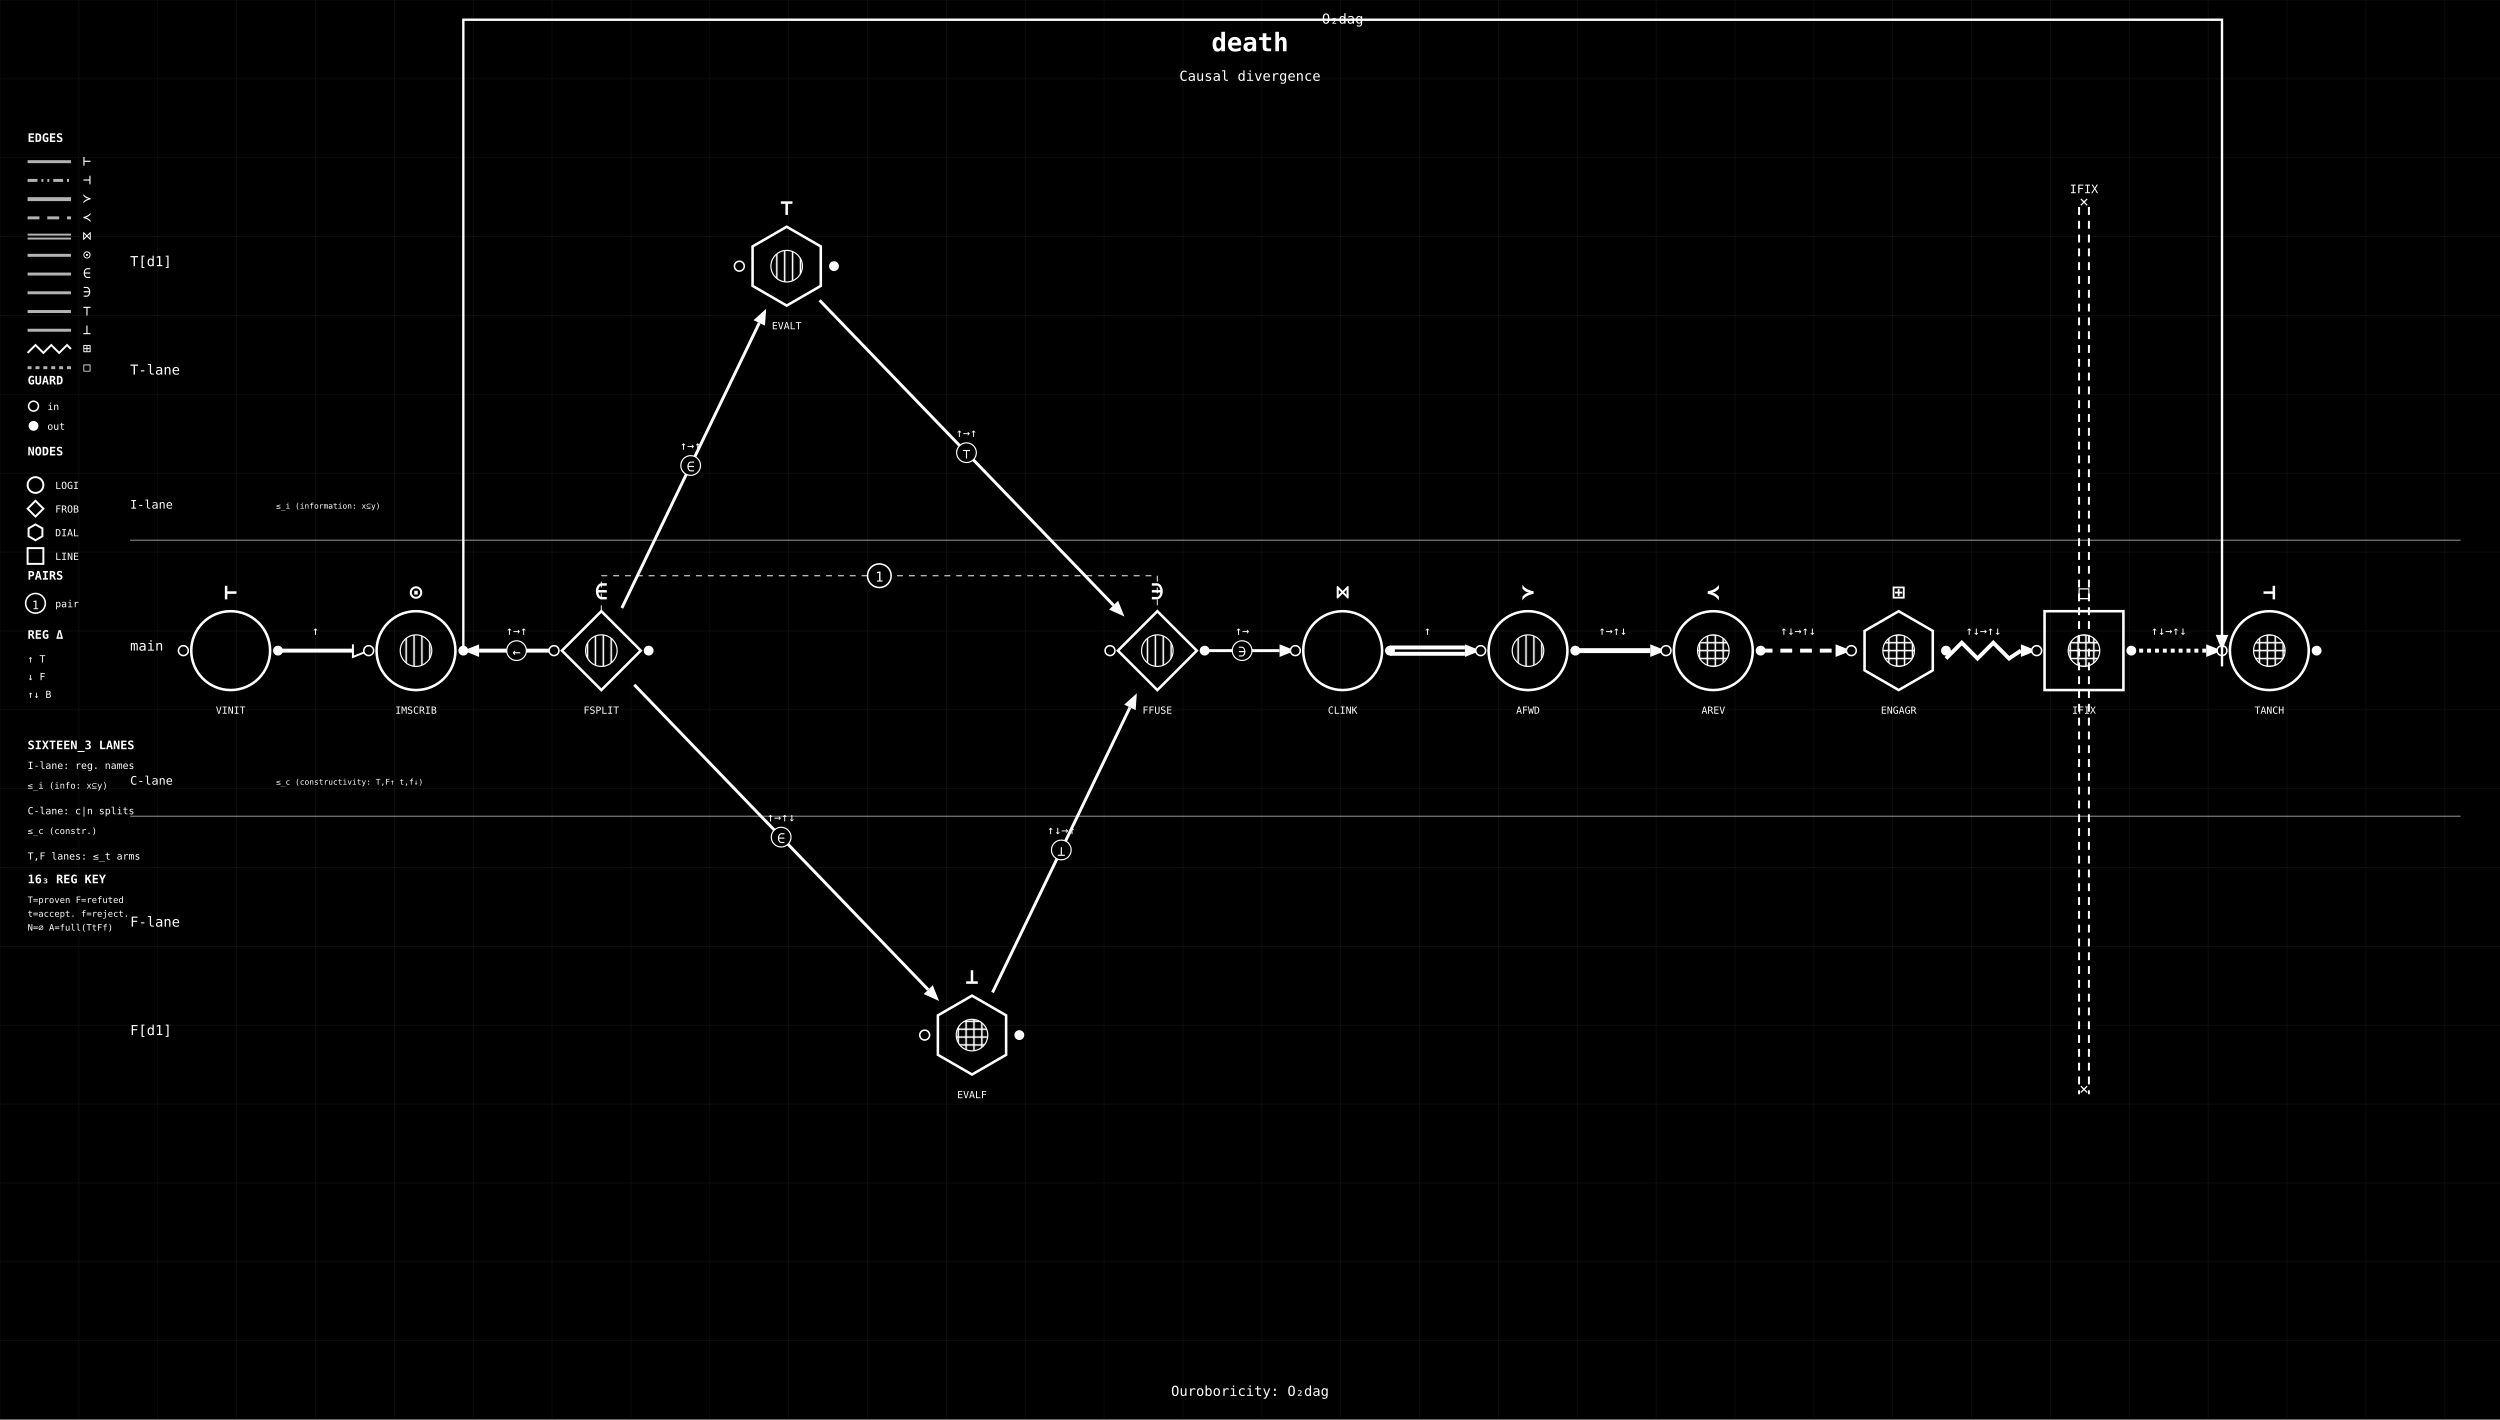
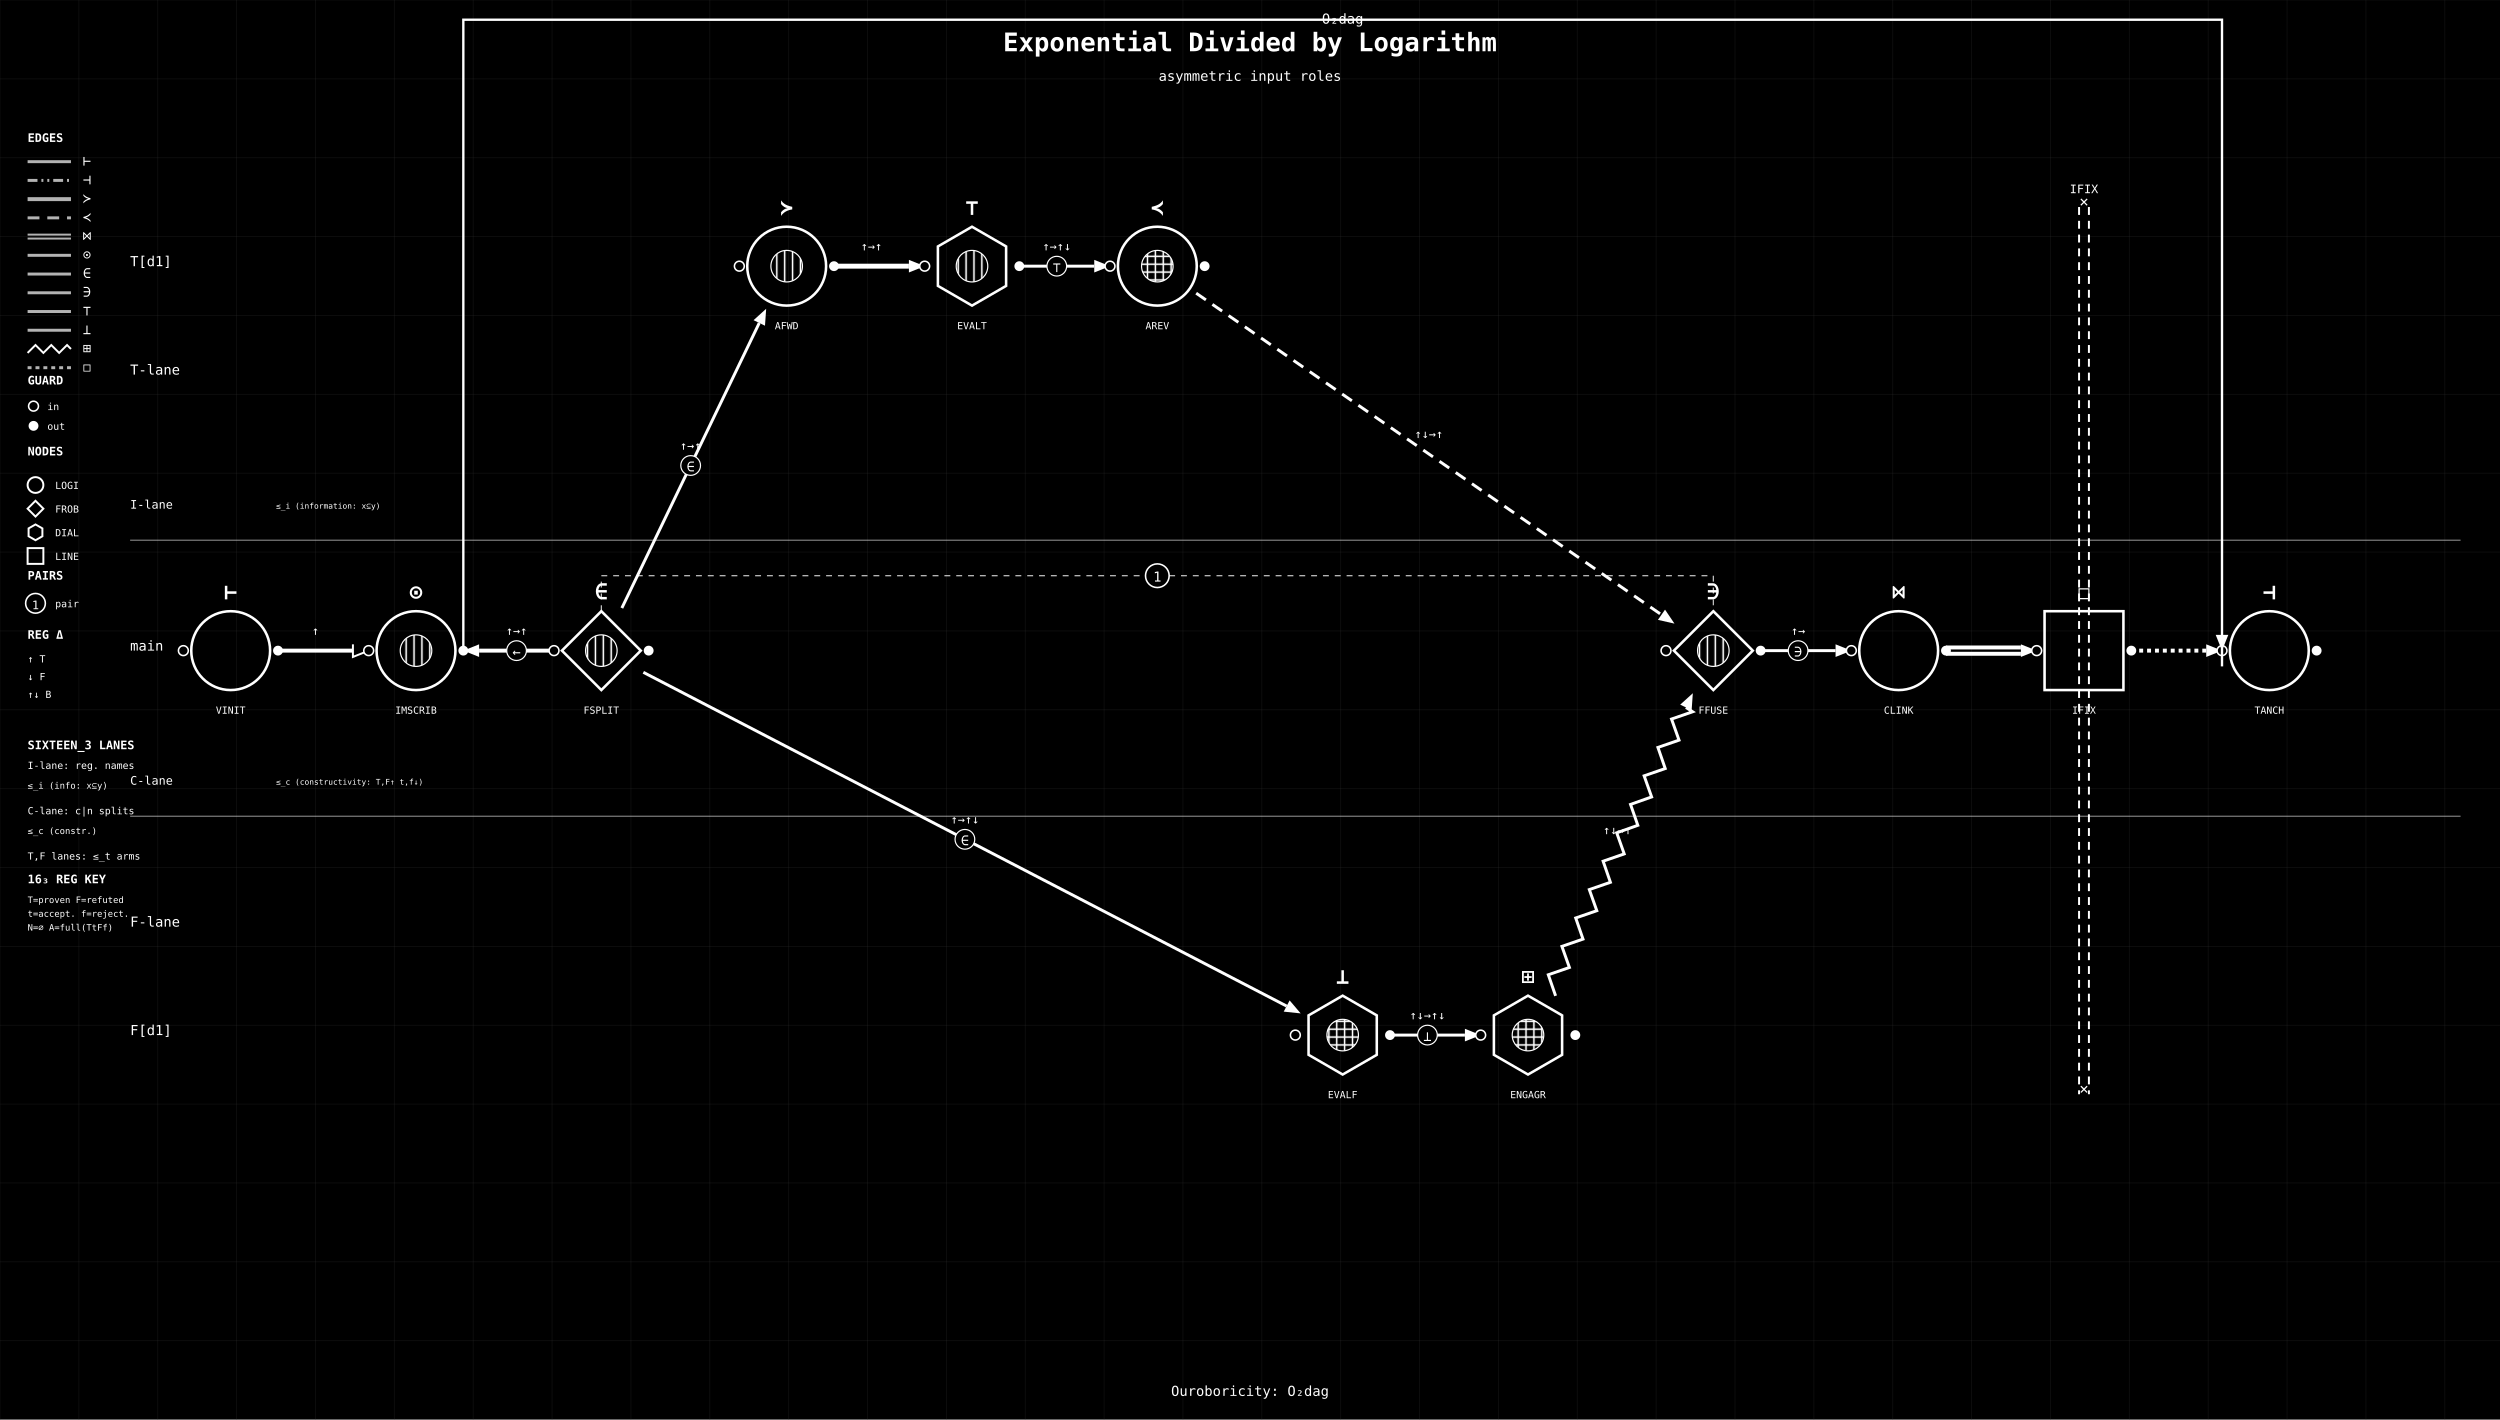
<svg xmlns="http://www.w3.org/2000/svg" viewBox="0 0 1268 720">
  <rect width="1268" height="720" fill="#000000" />
  <defs>
    <pattern id="hatch-T" width="4" height="4" patternUnits="userSpaceOnUse">
      <path d="M2,0 L2,4" stroke="#ffffff" stroke-width="0.8" />
    </pattern>
    <pattern id="hatch-F" width="4" height="4" patternUnits="userSpaceOnUse">
      <path d="M0,2 L4,2" stroke="#ffffff" stroke-width="0.8" />
    </pattern>
    <pattern id="hatch-B" width="4" height="4" patternUnits="userSpaceOnUse">
      <path d="M2,0 L2,4 M0,2 L4,2" stroke="#ffffff" stroke-width="0.8" />
    </pattern>
  </defs>
  <line x1="0.0" y1="0.0" x2="0.0" y2="720.0" stroke="#333333" stroke-width="0.4" opacity="0.3" />
  <line x1="40.0" y1="0.0" x2="40.0" y2="720.0" stroke="#333333" stroke-width="0.4" opacity="0.3" />
  <line x1="80.0" y1="0.0" x2="80.0" y2="720.0" stroke="#333333" stroke-width="0.4" opacity="0.3" />
  <line x1="120.0" y1="0.0" x2="120.0" y2="720.0" stroke="#333333" stroke-width="0.4" opacity="0.3" />
  <line x1="160.0" y1="0.0" x2="160.0" y2="720.0" stroke="#333333" stroke-width="0.4" opacity="0.3" />
  <line x1="200.0" y1="0.0" x2="200.0" y2="720.0" stroke="#333333" stroke-width="0.4" opacity="0.3" />
  <line x1="240.0" y1="0.0" x2="240.0" y2="720.0" stroke="#333333" stroke-width="0.4" opacity="0.3" />
  <line x1="280.0" y1="0.0" x2="280.0" y2="720.0" stroke="#333333" stroke-width="0.4" opacity="0.3" />
  <line x1="320.0" y1="0.0" x2="320.0" y2="720.0" stroke="#333333" stroke-width="0.4" opacity="0.3" />
  <line x1="360.0" y1="0.0" x2="360.0" y2="720.0" stroke="#333333" stroke-width="0.4" opacity="0.3" />
  <line x1="400.0" y1="0.0" x2="400.0" y2="720.0" stroke="#333333" stroke-width="0.4" opacity="0.3" />
  <line x1="440.0" y1="0.0" x2="440.0" y2="720.0" stroke="#333333" stroke-width="0.4" opacity="0.3" />
  <line x1="480.0" y1="0.0" x2="480.0" y2="720.0" stroke="#333333" stroke-width="0.4" opacity="0.3" />
  <line x1="520.0" y1="0.0" x2="520.0" y2="720.0" stroke="#333333" stroke-width="0.4" opacity="0.3" />
  <line x1="560.0" y1="0.0" x2="560.0" y2="720.0" stroke="#333333" stroke-width="0.4" opacity="0.3" />
  <line x1="600.0" y1="0.0" x2="600.0" y2="720.0" stroke="#333333" stroke-width="0.4" opacity="0.3" />
  <line x1="640.0" y1="0.0" x2="640.0" y2="720.0" stroke="#333333" stroke-width="0.4" opacity="0.3" />
  <line x1="680.0" y1="0.0" x2="680.0" y2="720.0" stroke="#333333" stroke-width="0.4" opacity="0.3" />
  <line x1="720.0" y1="0.0" x2="720.0" y2="720.0" stroke="#333333" stroke-width="0.4" opacity="0.3" />
  <line x1="760.0" y1="0.0" x2="760.0" y2="720.0" stroke="#333333" stroke-width="0.4" opacity="0.3" />
  <line x1="800.0" y1="0.0" x2="800.0" y2="720.0" stroke="#333333" stroke-width="0.4" opacity="0.3" />
  <line x1="840.0" y1="0.0" x2="840.0" y2="720.0" stroke="#333333" stroke-width="0.4" opacity="0.3" />
  <line x1="880.0" y1="0.0" x2="880.0" y2="720.0" stroke="#333333" stroke-width="0.4" opacity="0.3" />
  <line x1="920.0" y1="0.0" x2="920.0" y2="720.0" stroke="#333333" stroke-width="0.4" opacity="0.3" />
  <line x1="960.0" y1="0.0" x2="960.0" y2="720.0" stroke="#333333" stroke-width="0.4" opacity="0.3" />
  <line x1="1000.0" y1="0.0" x2="1000.0" y2="720.0" stroke="#333333" stroke-width="0.4" opacity="0.3" />
  <line x1="1040.0" y1="0.0" x2="1040.0" y2="720.0" stroke="#333333" stroke-width="0.4" opacity="0.3" />
  <line x1="1080.0" y1="0.0" x2="1080.0" y2="720.0" stroke="#333333" stroke-width="0.4" opacity="0.3" />
  <line x1="1120.0" y1="0.0" x2="1120.0" y2="720.0" stroke="#333333" stroke-width="0.4" opacity="0.3" />
  <line x1="1160.0" y1="0.0" x2="1160.0" y2="720.0" stroke="#333333" stroke-width="0.4" opacity="0.3" />
  <line x1="1200.0" y1="0.0" x2="1200.0" y2="720.0" stroke="#333333" stroke-width="0.4" opacity="0.3" />
  <line x1="1240.0" y1="0.0" x2="1240.0" y2="720.0" stroke="#333333" stroke-width="0.4" opacity="0.3" />
  <line x1="0.0" y1="0.0" x2="1268.0" y2="0.0" stroke="#333333" stroke-width="0.4" opacity="0.3" />
  <line x1="0.0" y1="40.0" x2="1268.0" y2="40.0" stroke="#333333" stroke-width="0.4" opacity="0.3" />
  <line x1="0.0" y1="80.0" x2="1268.0" y2="80.0" stroke="#333333" stroke-width="0.4" opacity="0.3" />
  <line x1="0.0" y1="120.0" x2="1268.0" y2="120.0" stroke="#333333" stroke-width="0.4" opacity="0.3" />
  <line x1="0.0" y1="160.0" x2="1268.0" y2="160.0" stroke="#333333" stroke-width="0.4" opacity="0.3" />
  <line x1="0.0" y1="200.0" x2="1268.0" y2="200.0" stroke="#333333" stroke-width="0.4" opacity="0.3" />
  <line x1="0.0" y1="240.0" x2="1268.0" y2="240.0" stroke="#333333" stroke-width="0.4" opacity="0.3" />
  <line x1="0.0" y1="280.0" x2="1268.0" y2="280.0" stroke="#333333" stroke-width="0.4" opacity="0.3" />
  <line x1="0.0" y1="320.0" x2="1268.0" y2="320.0" stroke="#333333" stroke-width="0.4" opacity="0.3" />
  <line x1="0.0" y1="360.0" x2="1268.0" y2="360.0" stroke="#333333" stroke-width="0.4" opacity="0.3" />
  <line x1="0.0" y1="400.0" x2="1268.0" y2="400.0" stroke="#333333" stroke-width="0.4" opacity="0.3" />
  <line x1="0.0" y1="440.0" x2="1268.0" y2="440.0" stroke="#333333" stroke-width="0.4" opacity="0.3" />
  <line x1="0.0" y1="480.0" x2="1268.0" y2="480.0" stroke="#333333" stroke-width="0.4" opacity="0.3" />
  <line x1="0.0" y1="520.0" x2="1268.0" y2="520.0" stroke="#333333" stroke-width="0.4" opacity="0.3" />
  <line x1="0.0" y1="560.0" x2="1268.0" y2="560.0" stroke="#333333" stroke-width="0.4" opacity="0.3" />
  <line x1="0.0" y1="600.0" x2="1268.0" y2="600.0" stroke="#333333" stroke-width="0.4" opacity="0.3" />
  <line x1="0.0" y1="640.0" x2="1268.0" y2="640.0" stroke="#333333" stroke-width="0.4" opacity="0.3" />
  <line x1="0.0" y1="680.0" x2="1268.0" y2="680.0" stroke="#333333" stroke-width="0.4" opacity="0.3" />
-   <text x="634.0" y="26.0" fill="#ffffff" font-size="13" text-anchor="middle" font-family="monospace" font-weight="bold">death</text>
-   <text x="634.0" y="41.0" fill="#ffffff" font-size="7" text-anchor="middle" font-family="monospace">Causal divergence</text>
+   <text x="634.0" y="26.0" fill="#ffffff" font-size="13" text-anchor="middle" font-family="monospace" font-weight="bold">Exponential Divided by Logarithm</text>
+   <text x="634.0" y="41.0" fill="#ffffff" font-size="7" text-anchor="middle" font-family="monospace">asymmetric input roles</text>
  <text x="66.0" y="190.0" fill="#ffffff" font-size="7" text-anchor="start" font-family="monospace">T-lane</text>
  <text x="66.0" y="135.0" fill="#ffffff" font-size="7" text-anchor="start" font-family="monospace">T[d1]</text>
  <text x="66.0" y="470.0" fill="#ffffff" font-size="7" text-anchor="start" font-family="monospace">F-lane</text>
  <text x="66.0" y="525.0" fill="#ffffff" font-size="7" text-anchor="start" font-family="monospace">F[d1]</text>
  <text x="66.0" y="330.0" fill="#ffffff" font-size="7" text-anchor="start" font-family="monospace">main</text>
  <text x="66.0" y="258.0" fill="#ffffff" font-size="6" text-anchor="start" font-family="monospace">I-lane</text>
  <text x="140.0" y="258.0" fill="#ffffff" font-size="4" text-anchor="start" font-family="monospace">≤_i (information: x⊆y)</text>
  <line x1="66.0" y1="274.0" x2="1248.0" y2="274.0" stroke="#ffffff" stroke-width="0.6" opacity="0.5" />
  <text x="66.0" y="398.0" fill="#ffffff" font-size="6" text-anchor="start" font-family="monospace">C-lane</text>
  <text x="140.0" y="398.0" fill="#ffffff" font-size="4" text-anchor="start" font-family="monospace">≤_c (constructivity: T,F↑ t,f↓)</text>
  <line x1="66.0" y1="414.0" x2="1248.0" y2="414.0" stroke="#ffffff" stroke-width="0.6" opacity="0.5" />
  <line x1="1054.5" y1="105.0" x2="1054.5" y2="555.0" stroke="#ffffff" stroke-width="1.0" opacity="1.0" stroke-dasharray="4,3" />
  <line x1="1059.5" y1="105.0" x2="1059.5" y2="555.0" stroke="#ffffff" stroke-width="1.0" opacity="1.0" stroke-dasharray="4,3" />
  <text x="1057.0" y="105.0" fill="#ffffff" font-size="8" text-anchor="middle" font-family="monospace">×</text>
  <text x="1057.0" y="555.0" fill="#ffffff" font-size="8" text-anchor="middle" font-family="monospace">×</text>
  <text x="1057.0" y="98.0" fill="#ffffff" font-size="6" text-anchor="middle" font-family="monospace">IFIX</text>
  <line x1="305.0" y1="310.0" x2="305.0" y2="292.0" stroke="#ffffff" stroke-width="0.6" opacity="0.8" stroke-dasharray="3,3" />
-   <line x1="305.0" y1="292.0" x2="587.0" y2="292.0" stroke="#ffffff" stroke-width="0.6" opacity="0.8" stroke-dasharray="3,3" />
-   <line x1="587.0" y1="292.0" x2="587.0" y2="310.0" stroke="#ffffff" stroke-width="0.6" opacity="0.8" stroke-dasharray="3,3" />
-   <circle cx="446.0" cy="292.0" r="6" fill="#000000" stroke="#ffffff" stroke-width="0.8" />
-   <text x="446.0" y="295.0" fill="#ffffff" font-size="7" text-anchor="middle" font-family="monospace">1</text>
+   <line x1="305.0" y1="292.0" x2="869.0" y2="292.0" stroke="#ffffff" stroke-width="0.6" opacity="0.8" stroke-dasharray="3,3" />
+   <line x1="869.0" y1="292.0" x2="869.0" y2="310.0" stroke="#ffffff" stroke-width="0.6" opacity="0.8" stroke-dasharray="3,3" />
+   <circle cx="587.0" cy="292.0" r="6" fill="#000000" stroke="#ffffff" stroke-width="0.8" />
+   <text x="587.0" y="295.0" fill="#ffffff" font-size="7" text-anchor="middle" font-family="monospace">1</text>
  <line x1="315.4" y1="308.4" x2="385.1" y2="163.8" stroke="#ffffff" stroke-width="1.5" opacity="1.0" />
  <polygon points="388.6,156.6 388.0,165.2 382.2,162.4" fill="#ffffff" />
  <circle cx="350.3" cy="236.1" r="5" fill="#000000" stroke="#ffffff" stroke-width="0.6" />
  <text x="350.3" y="239.1" fill="#ffffff" font-size="7" text-anchor="middle" font-family="monospace">∈</text>
  <text x="350.3" y="228.1" fill="#ffffff" font-size="6" text-anchor="middle" font-family="monospace">↑→↑</text>
-   <line x1="415.7" y1="152.3" x2="564.8" y2="307.0" stroke="#ffffff" stroke-width="1.5" opacity="1.0" />
-   <polygon points="570.3,312.7 562.5,309.2 567.1,304.7" fill="#ffffff" />
-   <circle cx="490.2" cy="229.6" r="5" fill="#000000" stroke="#ffffff" stroke-width="0.6" />
-   <text x="490.2" y="232.6" fill="#ffffff" font-size="7" text-anchor="middle" font-family="monospace">⊤</text>
-   <text x="490.2" y="221.6" fill="#ffffff" font-size="6" text-anchor="middle" font-family="monospace">↑→↑</text>
-   <line x1="321.7" y1="347.3" x2="470.8" y2="502.0" stroke="#ffffff" stroke-width="1.5" opacity="1.0" />
-   <polygon points="476.3,507.7 468.5,504.2 473.1,499.7" fill="#ffffff" />
-   <circle cx="396.2" cy="424.6" r="5" fill="#000000" stroke="#ffffff" stroke-width="0.6" />
-   <text x="396.2" y="427.6" fill="#ffffff" font-size="7" text-anchor="middle" font-family="monospace">∈</text>
-   <text x="396.2" y="416.6" fill="#ffffff" font-size="6" text-anchor="middle" font-family="monospace">↑→↑↓</text>
-   <line x1="503.4" y1="503.4" x2="573.1" y2="358.8" stroke="#ffffff" stroke-width="1.5" opacity="1.0" />
-   <polygon points="576.6,351.6 576.0,360.2 570.2,357.4" fill="#ffffff" />
-   <circle cx="538.3" cy="431.1" r="5" fill="#000000" stroke="#ffffff" stroke-width="0.6" />
-   <text x="538.3" y="434.1" fill="#ffffff" font-size="7" text-anchor="middle" font-family="monospace">⊥</text>
-   <text x="538.3" y="423.1" fill="#ffffff" font-size="6" text-anchor="middle" font-family="monospace">↑↓→↑</text>
+   <line x1="423.0" y1="135.0" x2="461.0" y2="135.0" stroke="#ffffff" stroke-width="2.5" opacity="1.0" />
+   <polygon points="469.0,135.0 461.0,138.2 461.0,131.8" fill="#ffffff" />
+   <text x="442.0" y="127.0" fill="#ffffff" font-size="6" text-anchor="middle" font-family="monospace">↑→↑</text>
+   <line x1="517.0" y1="135.0" x2="555.0" y2="135.0" stroke="#ffffff" stroke-width="1.5" opacity="1.0" />
+   <polygon points="563.0,135.0 555.0,138.2 555.0,131.8" fill="#ffffff" />
+   <circle cx="536.0" cy="135.0" r="5" fill="#000000" stroke="#ffffff" stroke-width="0.6" />
+   <text x="536.0" y="138.0" fill="#ffffff" font-size="7" text-anchor="middle" font-family="monospace">⊤</text>
+   <text x="536.0" y="127.0" fill="#ffffff" font-size="6" text-anchor="middle" font-family="monospace">↑→↑↓</text>
+   <line x1="606.7" y1="148.7" x2="842.7" y2="311.8" stroke="#ffffff" stroke-width="1.5" opacity="1.0" stroke-dasharray="6,4" />
+   <polygon points="849.3,316.3 840.9,314.4 844.5,309.2" fill="#ffffff" />
+   <text x="724.7" y="222.2" fill="#ffffff" font-size="6" text-anchor="middle" font-family="monospace">↑↓→↑</text>
+   <line x1="326.3" y1="341.0" x2="652.6" y2="510.3" stroke="#ffffff" stroke-width="1.5" opacity="1.0" />
+   <polygon points="659.7,514.0 651.1,513.1 654.1,507.4" fill="#ffffff" />
+   <circle cx="489.4" cy="425.7" r="5" fill="#000000" stroke="#ffffff" stroke-width="0.6" />
+   <text x="489.4" y="428.7" fill="#ffffff" font-size="7" text-anchor="middle" font-family="monospace">∈</text>
+   <text x="489.4" y="417.7" fill="#ffffff" font-size="6" text-anchor="middle" font-family="monospace">↑→↑↓</text>
+   <line x1="705.0" y1="525.0" x2="743.0" y2="525.0" stroke="#ffffff" stroke-width="1.5" opacity="1.0" />
+   <polygon points="751.0,525.0 743.0,528.2 743.0,521.8" fill="#ffffff" />
+   <circle cx="724.0" cy="525.0" r="5" fill="#000000" stroke="#ffffff" stroke-width="0.6" />
+   <text x="724.0" y="528.0" fill="#ffffff" font-size="7" text-anchor="middle" font-family="monospace">⊥</text>
+   <text x="724.0" y="517.0" fill="#ffffff" font-size="6" text-anchor="middle" font-family="monospace">↑↓→↑↓</text>
+   <polyline points="789.0,505.1 785.3,494.4 796.0,490.7 792.2,480.0 802.9,476.3 799.2,465.6 809.9,461.9 806.1,451.2 816.8,447.5 813.1,436.8 823.8,433.1 820.0,422.4 830.7,418.6 827.0,408.0 837.7,404.2 833.9,393.5 844.6,389.8 840.9,379.1 851.6,375.4 847.8,364.7 858.5,361.0 855.1,358.8" fill="none" stroke="#ffffff" stroke-width="1.5" />
+   <polygon points="858.6,351.6 858.0,360.2 852.2,357.4" fill="#ffffff" />
+   <text x="820.3" y="423.1" fill="#ffffff" font-size="6" text-anchor="middle" font-family="monospace">↑↓→↑</text>
  <line x1="141.0" y1="330.0" x2="179.0" y2="330.0" stroke="#ffffff" stroke-width="2.0" opacity="1.0" />
  <polyline points="187.0,330.0 179.0,333.2 179.0,326.8" fill="none" stroke="#ffffff" stroke-width="1.0" />
  <text x="160.0" y="322.0" fill="#ffffff" font-size="6" text-anchor="middle" font-family="monospace">↑</text>
  <line x1="243.0" y1="330.0" x2="281.0" y2="330.0" stroke="#ffffff" stroke-width="2.0" opacity="1.0" />
  <polygon points="235.0,330.0 243.0,326.8 243.0,333.2" fill="#ffffff" />
  <circle cx="262.0" cy="330.0" r="5" fill="#000000" stroke="#ffffff" stroke-width="0.6" />
  <text x="262.0" y="333.0" fill="#ffffff" font-size="7" text-anchor="middle" font-family="monospace">←</text>
  <text x="262.0" y="322.0" fill="#ffffff" font-size="6" text-anchor="middle" font-family="monospace">↑→↑</text>
-   <line x1="705.0" y1="328.4" x2="743.0" y2="328.4" stroke="#ffffff" stroke-width="2.0" opacity="1.0" />
-   <line x1="705.0" y1="331.6" x2="743.0" y2="331.6" stroke="#ffffff" stroke-width="2.0" opacity="1.0" />
-   <polygon points="751.0,330.0 743.0,333.2 743.0,326.8" fill="#ffffff" />
-   <text x="724.0" y="322.0" fill="#ffffff" font-size="6" text-anchor="middle" font-family="monospace">↑</text>
-   <line x1="799.0" y1="330.0" x2="837.0" y2="330.0" stroke="#ffffff" stroke-width="2.5" opacity="1.0" />
-   <polygon points="845.0,330.0 837.0,333.2 837.0,326.8" fill="#ffffff" />
-   <text x="818.0" y="322.0" fill="#ffffff" font-size="6" text-anchor="middle" font-family="monospace">↑→↑↓</text>
-   <line x1="893.0" y1="330.0" x2="931.0" y2="330.0" stroke="#ffffff" stroke-width="2.0" opacity="1.0" stroke-dasharray="6,4" />
-   <polygon points="939.0,330.0 931.0,333.2 931.0,326.8" fill="#ffffff" />
-   <text x="912.0" y="322.0" fill="#ffffff" font-size="6" text-anchor="middle" font-family="monospace">↑↓→↑↓</text>
-   <polyline points="987.0,334.0 995.0,326.0 1003.0,334.0 1011.0,326.0 1019.0,334.0 1025.0,330.0" fill="none" stroke="#ffffff" stroke-width="2.0" />
+   <line x1="987.0" y1="328.4" x2="1025.0" y2="328.4" stroke="#ffffff" stroke-width="2.0" opacity="1.0" />
+   <line x1="987.0" y1="331.6" x2="1025.0" y2="331.6" stroke="#ffffff" stroke-width="2.0" opacity="1.0" />
  <polygon points="1033.0,330.0 1025.0,333.2 1025.0,326.8" fill="#ffffff" />
-   <text x="1006.0" y="322.0" fill="#ffffff" font-size="6" text-anchor="middle" font-family="monospace">↑↓→↑↓</text>
  <line x1="1081.0" y1="330.0" x2="1119.0" y2="330.0" stroke="#ffffff" stroke-width="2.0" opacity="1.0" stroke-dasharray="2,2" />
  <polygon points="1127.0,330.0 1119.0,333.2 1119.0,326.8" fill="#ffffff" />
-   <text x="1100.0" y="322.0" fill="#ffffff" font-size="6" text-anchor="middle" font-family="monospace">↑↓→↑↓</text>
-   <line x1="611.0" y1="330.0" x2="649.0" y2="330.0" stroke="#ffffff" stroke-width="1.5" opacity="1.0" />
-   <polygon points="657.0,330.0 649.0,333.2 649.0,326.8" fill="#ffffff" />
-   <circle cx="630.0" cy="330.0" r="5" fill="#000000" stroke="#ffffff" stroke-width="0.6" />
-   <text x="630.0" y="333.0" fill="#ffffff" font-size="7" text-anchor="middle" font-family="monospace">∋</text>
-   <text x="630.0" y="322.0" fill="#ffffff" font-size="6" text-anchor="middle" font-family="monospace">↑→</text>
+   <line x1="893.0" y1="330.0" x2="931.0" y2="330.0" stroke="#ffffff" stroke-width="1.5" opacity="1.0" />
+   <polygon points="939.0,330.0 931.0,333.2 931.0,326.8" fill="#ffffff" />
+   <circle cx="912.0" cy="330.0" r="5" fill="#000000" stroke="#ffffff" stroke-width="0.6" />
+   <text x="912.0" y="333.0" fill="#ffffff" font-size="7" text-anchor="middle" font-family="monospace">∋</text>
+   <text x="912.0" y="322.0" fill="#ffffff" font-size="6" text-anchor="middle" font-family="monospace">↑→</text>
  <circle fill="none" stroke="#ffffff" stroke-width="1.3" cx="117.0" cy="330.0" r="20.0" />
  <circle cx="93.0" cy="330.0" r="2.5" fill="#000000" stroke="#ffffff" stroke-width="0.8" />
  <circle cx="141.0" cy="330.0" r="2.5" fill="#ffffff" />
  <text x="117.0" y="304.0" fill="#ffffff" font-size="11" text-anchor="middle" font-family="monospace" font-weight="bold">⊢</text>
  <text x="117.0" y="362.0" fill="#ffffff" font-size="5" text-anchor="middle" font-family="monospace">VINIT</text>
  <circle fill="none" stroke="#ffffff" stroke-width="1.3" cx="211.0" cy="330.0" r="20.0" />
  <circle cx="211.0" cy="330.0" r="8" fill="url(#hatch-T)" stroke="#ffffff" stroke-width="0.6" />
  <circle cx="187.0" cy="330.0" r="2.5" fill="#000000" stroke="#ffffff" stroke-width="0.8" />
  <circle cx="235.0" cy="330.0" r="2.5" fill="#ffffff" />
  <text x="211.0" y="304.0" fill="#ffffff" font-size="11" text-anchor="middle" font-family="monospace" font-weight="bold">⊙</text>
  <text x="211.0" y="362.0" fill="#ffffff" font-size="5" text-anchor="middle" font-family="monospace">IMSCRIB</text>
  <polygon fill="none" stroke="#ffffff" stroke-width="1.3" points="305.0,310.0 325.0,330 305.0,350.0 285.0,330" />
  <circle cx="305.0" cy="330.0" r="8" fill="url(#hatch-T)" stroke="#ffffff" stroke-width="0.6" />
  <circle cx="281.0" cy="330.0" r="2.5" fill="#000000" stroke="#ffffff" stroke-width="0.8" />
  <circle cx="329.0" cy="330.0" r="2.5" fill="#ffffff" />
  <text x="305.0" y="304.0" fill="#ffffff" font-size="11" text-anchor="middle" font-family="monospace" font-weight="bold">∈</text>
  <text x="305.0" y="362.0" fill="#ffffff" font-size="5" text-anchor="middle" font-family="monospace">FSPLIT</text>
-   <polygon fill="none" stroke="#ffffff" stroke-width="1.3" points="416.3,145.0 399.0,155.0 381.7,145.0 381.7,125.0 399.0,115.0 416.3,125.0" />
+   <circle fill="none" stroke="#ffffff" stroke-width="1.3" cx="399.0" cy="135.0" r="20.0" />
  <circle cx="399.0" cy="135.0" r="8" fill="url(#hatch-T)" stroke="#ffffff" stroke-width="0.6" />
  <circle cx="375.0" cy="135.0" r="2.5" fill="#000000" stroke="#ffffff" stroke-width="0.8" />
  <circle cx="423.0" cy="135.0" r="2.5" fill="#ffffff" />
-   <text x="399.0" y="109.0" fill="#ffffff" font-size="11" text-anchor="middle" font-family="monospace" font-weight="bold">⊤</text>
-   <text x="399.0" y="167.0" fill="#ffffff" font-size="5" text-anchor="middle" font-family="monospace">EVALT</text>
-   <polygon fill="none" stroke="#ffffff" stroke-width="1.3" points="510.3,535.0 493.0,545.0 475.7,535.0 475.7,515.0 493.0,505.0 510.3,515.0" />
-   <circle cx="493.0" cy="525.0" r="8" fill="url(#hatch-B)" stroke="#ffffff" stroke-width="0.6" />
-   <circle cx="469.0" cy="525.0" r="2.5" fill="#000000" stroke="#ffffff" stroke-width="0.8" />
-   <circle cx="517.0" cy="525.0" r="2.5" fill="#ffffff" />
-   <text x="493.0" y="499.0" fill="#ffffff" font-size="11" text-anchor="middle" font-family="monospace" font-weight="bold">⊥</text>
-   <text x="493.0" y="557.0" fill="#ffffff" font-size="5" text-anchor="middle" font-family="monospace">EVALF</text>
-   <polygon fill="none" stroke="#ffffff" stroke-width="1.3" points="587.0,310.0 607.0,330 587.0,350.0 567.0,330" />
-   <circle cx="587.0" cy="330.0" r="8" fill="url(#hatch-T)" stroke="#ffffff" stroke-width="0.6" />
-   <circle cx="563.0" cy="330.0" r="2.5" fill="#000000" stroke="#ffffff" stroke-width="0.8" />
-   <circle cx="611.0" cy="330.0" r="2.5" fill="#ffffff" />
-   <text x="587.0" y="304.0" fill="#ffffff" font-size="11" text-anchor="middle" font-family="monospace" font-weight="bold">∋</text>
-   <text x="587.0" y="362.0" fill="#ffffff" font-size="5" text-anchor="middle" font-family="monospace">FFUSE</text>
-   <circle fill="none" stroke="#ffffff" stroke-width="1.3" cx="681.0" cy="330.0" r="20.0" />
-   <circle cx="657.0" cy="330.0" r="2.5" fill="#000000" stroke="#ffffff" stroke-width="0.8" />
-   <circle cx="705.0" cy="330.0" r="2.5" fill="#ffffff" />
-   <text x="681.0" y="304.0" fill="#ffffff" font-size="11" text-anchor="middle" font-family="monospace" font-weight="bold">⋈</text>
-   <text x="681.0" y="362.0" fill="#ffffff" font-size="5" text-anchor="middle" font-family="monospace">CLINK</text>
-   <circle fill="none" stroke="#ffffff" stroke-width="1.3" cx="775.0" cy="330.0" r="20.0" />
-   <circle cx="775.0" cy="330.0" r="8" fill="url(#hatch-T)" stroke="#ffffff" stroke-width="0.6" />
-   <circle cx="751.0" cy="330.0" r="2.5" fill="#000000" stroke="#ffffff" stroke-width="0.8" />
-   <circle cx="799.0" cy="330.0" r="2.5" fill="#ffffff" />
-   <text x="775.0" y="304.0" fill="#ffffff" font-size="11" text-anchor="middle" font-family="monospace" font-weight="bold">≻</text>
-   <text x="775.0" y="362.0" fill="#ffffff" font-size="5" text-anchor="middle" font-family="monospace">AFWD</text>
-   <circle fill="none" stroke="#ffffff" stroke-width="1.3" cx="869.0" cy="330.0" r="20.0" />
-   <circle cx="869.0" cy="330.0" r="8" fill="url(#hatch-B)" stroke="#ffffff" stroke-width="0.6" />
+   <text x="399.0" y="109.0" fill="#ffffff" font-size="11" text-anchor="middle" font-family="monospace" font-weight="bold">≻</text>
+   <text x="399.0" y="167.0" fill="#ffffff" font-size="5" text-anchor="middle" font-family="monospace">AFWD</text>
+   <polygon fill="none" stroke="#ffffff" stroke-width="1.3" points="510.3,145.0 493.0,155.0 475.7,145.0 475.7,125.0 493.0,115.0 510.3,125.0" />
+   <circle cx="493.0" cy="135.0" r="8" fill="url(#hatch-T)" stroke="#ffffff" stroke-width="0.6" />
+   <circle cx="469.0" cy="135.0" r="2.5" fill="#000000" stroke="#ffffff" stroke-width="0.8" />
+   <circle cx="517.0" cy="135.0" r="2.5" fill="#ffffff" />
+   <text x="493.0" y="109.0" fill="#ffffff" font-size="11" text-anchor="middle" font-family="monospace" font-weight="bold">⊤</text>
+   <text x="493.0" y="167.0" fill="#ffffff" font-size="5" text-anchor="middle" font-family="monospace">EVALT</text>
+   <circle fill="none" stroke="#ffffff" stroke-width="1.3" cx="587.0" cy="135.0" r="20.0" />
+   <circle cx="587.0" cy="135.0" r="8" fill="url(#hatch-B)" stroke="#ffffff" stroke-width="0.6" />
+   <circle cx="563.0" cy="135.0" r="2.5" fill="#000000" stroke="#ffffff" stroke-width="0.8" />
+   <circle cx="611.0" cy="135.0" r="2.5" fill="#ffffff" />
+   <text x="587.0" y="109.0" fill="#ffffff" font-size="11" text-anchor="middle" font-family="monospace" font-weight="bold">≺</text>
+   <text x="587.0" y="167.0" fill="#ffffff" font-size="5" text-anchor="middle" font-family="monospace">AREV</text>
+   <polygon fill="none" stroke="#ffffff" stroke-width="1.3" points="698.3,535.0 681.0,545.0 663.7,535.0 663.7,515.0 681.0,505.0 698.3,515.0" />
+   <circle cx="681.0" cy="525.0" r="8" fill="url(#hatch-B)" stroke="#ffffff" stroke-width="0.6" />
+   <circle cx="657.0" cy="525.0" r="2.5" fill="#000000" stroke="#ffffff" stroke-width="0.8" />
+   <circle cx="705.0" cy="525.0" r="2.5" fill="#ffffff" />
+   <text x="681.0" y="499.0" fill="#ffffff" font-size="11" text-anchor="middle" font-family="monospace" font-weight="bold">⊥</text>
+   <text x="681.0" y="557.0" fill="#ffffff" font-size="5" text-anchor="middle" font-family="monospace">EVALF</text>
+   <polygon fill="none" stroke="#ffffff" stroke-width="1.3" points="792.3,535.0 775.0,545.0 757.7,535.0 757.7,515.0 775.0,505.0 792.3,515.0" />
+   <circle cx="775.0" cy="525.0" r="8" fill="url(#hatch-B)" stroke="#ffffff" stroke-width="0.6" />
+   <circle cx="751.0" cy="525.0" r="2.5" fill="#000000" stroke="#ffffff" stroke-width="0.8" />
+   <circle cx="799.0" cy="525.0" r="2.5" fill="#ffffff" />
+   <text x="775.0" y="499.0" fill="#ffffff" font-size="11" text-anchor="middle" font-family="monospace" font-weight="bold">⊞</text>
+   <text x="775.0" y="557.0" fill="#ffffff" font-size="5" text-anchor="middle" font-family="monospace">ENGAGR</text>
+   <polygon fill="none" stroke="#ffffff" stroke-width="1.3" points="869.0,310.0 889.0,330 869.0,350.0 849.0,330" />
+   <circle cx="869.0" cy="330.0" r="8" fill="url(#hatch-T)" stroke="#ffffff" stroke-width="0.6" />
  <circle cx="845.0" cy="330.0" r="2.5" fill="#000000" stroke="#ffffff" stroke-width="0.8" />
  <circle cx="893.0" cy="330.0" r="2.5" fill="#ffffff" />
-   <text x="869.0" y="304.0" fill="#ffffff" font-size="11" text-anchor="middle" font-family="monospace" font-weight="bold">≺</text>
-   <text x="869.0" y="362.0" fill="#ffffff" font-size="5" text-anchor="middle" font-family="monospace">AREV</text>
-   <polygon fill="none" stroke="#ffffff" stroke-width="1.3" points="980.3,340.0 963.0,350.0 945.7,340.0 945.7,320.0 963.0,310.0 980.3,320.0" />
-   <circle cx="963.0" cy="330.0" r="8" fill="url(#hatch-B)" stroke="#ffffff" stroke-width="0.6" />
+   <text x="869.0" y="304.0" fill="#ffffff" font-size="11" text-anchor="middle" font-family="monospace" font-weight="bold">∋</text>
+   <text x="869.0" y="362.0" fill="#ffffff" font-size="5" text-anchor="middle" font-family="monospace">FFUSE</text>
+   <circle fill="none" stroke="#ffffff" stroke-width="1.3" cx="963.0" cy="330.0" r="20.0" />
  <circle cx="939.0" cy="330.0" r="2.5" fill="#000000" stroke="#ffffff" stroke-width="0.8" />
  <circle cx="987.0" cy="330.0" r="2.5" fill="#ffffff" />
-   <text x="963.0" y="304.0" fill="#ffffff" font-size="11" text-anchor="middle" font-family="monospace" font-weight="bold">⊞</text>
-   <text x="963.0" y="362.0" fill="#ffffff" font-size="5" text-anchor="middle" font-family="monospace">ENGAGR</text>
+   <text x="963.0" y="304.0" fill="#ffffff" font-size="11" text-anchor="middle" font-family="monospace" font-weight="bold">⋈</text>
+   <text x="963.0" y="362.0" fill="#ffffff" font-size="5" text-anchor="middle" font-family="monospace">CLINK</text>
  <rect fill="none" stroke="#ffffff" stroke-width="1.3" x="1037.0" y="310.0" width="40.0" height="40.0" />
-   <circle cx="1057.0" cy="330.0" r="8" fill="url(#hatch-B)" stroke="#ffffff" stroke-width="0.6" />
  <circle cx="1033.0" cy="330.0" r="2.5" fill="#000000" stroke="#ffffff" stroke-width="0.8" />
  <circle cx="1081.0" cy="330.0" r="2.5" fill="#ffffff" />
  <text x="1057.0" y="304.0" fill="#ffffff" font-size="11" text-anchor="middle" font-family="monospace" font-weight="bold">◻</text>
  <text x="1057.0" y="362.0" fill="#ffffff" font-size="5" text-anchor="middle" font-family="monospace">IFIX</text>
  <circle fill="none" stroke="#ffffff" stroke-width="1.3" cx="1151.0" cy="330.0" r="20.0" />
-   <circle cx="1151.0" cy="330.0" r="8" fill="url(#hatch-B)" stroke="#ffffff" stroke-width="0.6" />
  <circle cx="1127.0" cy="330.0" r="2.5" fill="#000000" stroke="#ffffff" stroke-width="0.8" />
  <circle cx="1175.0" cy="330.0" r="2.5" fill="#ffffff" />
  <text x="1151.0" y="304.0" fill="#ffffff" font-size="11" text-anchor="middle" font-family="monospace" font-weight="bold">⊣</text>
  <text x="1151.0" y="362.0" fill="#ffffff" font-size="5" text-anchor="middle" font-family="monospace">TANCH</text>
  <text x="14.0" y="72.0" fill="#ffffff" font-size="6" text-anchor="start" font-family="monospace" font-weight="bold">EDGES</text>
  <line x1="14.0" y1="82.0" x2="36.0" y2="82.0" stroke="#ffffff" stroke-width="1.5" opacity="0.7" />
  <text x="42.0" y="84.0" fill="#ffffff" font-size="7" text-anchor="start" font-family="monospace">⊢</text>
  <line x1="14.0" y1="91.5" x2="36.0" y2="91.5" stroke="#ffffff" stroke-width="1.5" opacity="0.7" stroke-dasharray="5,2,1,2,1,2" />
  <text x="42.0" y="93.5" fill="#ffffff" font-size="7" text-anchor="start" font-family="monospace">⊣</text>
  <line x1="14.0" y1="101.0" x2="36.0" y2="101.0" stroke="#ffffff" stroke-width="2.0" opacity="0.7" />
  <text x="42.0" y="103.0" fill="#ffffff" font-size="7" text-anchor="start" font-family="monospace">≻</text>
  <line x1="14.0" y1="110.5" x2="36.0" y2="110.5" stroke="#ffffff" stroke-width="1.5" opacity="0.7" stroke-dasharray="6,4" />
  <text x="42.0" y="112.5" fill="#ffffff" font-size="7" text-anchor="start" font-family="monospace">≺</text>
  <line x1="14.0" y1="119.0" x2="36.0" y2="119.0" stroke="#ffffff" stroke-width="1.0" opacity="0.7" />
  <line x1="14.0" y1="121.0" x2="36.0" y2="121.0" stroke="#ffffff" stroke-width="1.0" opacity="0.7" />
  <text x="42.0" y="122.0" fill="#ffffff" font-size="7" text-anchor="start" font-family="monospace">⋈</text>
  <line x1="14.0" y1="129.5" x2="36.0" y2="129.5" stroke="#ffffff" stroke-width="1.5" opacity="0.7" />
  <text x="42.0" y="131.5" fill="#ffffff" font-size="7" text-anchor="start" font-family="monospace">⊙</text>
  <line x1="14.0" y1="139.0" x2="36.0" y2="139.0" stroke="#ffffff" stroke-width="1.5" opacity="0.7" />
  <text x="42.0" y="141.0" fill="#ffffff" font-size="7" text-anchor="start" font-family="monospace">∈</text>
  <line x1="14.0" y1="148.5" x2="36.0" y2="148.5" stroke="#ffffff" stroke-width="1.5" opacity="0.7" />
  <text x="42.0" y="150.5" fill="#ffffff" font-size="7" text-anchor="start" font-family="monospace">∋</text>
  <line x1="14.0" y1="158.0" x2="36.0" y2="158.0" stroke="#ffffff" stroke-width="1.5" opacity="0.7" />
  <text x="42.0" y="160.0" fill="#ffffff" font-size="7" text-anchor="start" font-family="monospace">⊤</text>
  <line x1="14.0" y1="167.5" x2="36.0" y2="167.5" stroke="#ffffff" stroke-width="1.5" opacity="0.7" />
  <text x="42.0" y="169.5" fill="#ffffff" font-size="7" text-anchor="start" font-family="monospace">⊥</text>
  <polyline points="14.0,179.0 18.0,175.0 22.0,179.0 26.0,175.0 30.0,179.0 34.0,175.0 36.0,177.0" fill="none" stroke="#ffffff" stroke-width="1.0" />
  <text x="42.0" y="179.0" fill="#ffffff" font-size="7" text-anchor="start" font-family="monospace">⊞</text>
  <line x1="14.0" y1="186.5" x2="36.0" y2="186.5" stroke="#ffffff" stroke-width="1.5" opacity="0.7" stroke-dasharray="2,2" />
  <text x="42.0" y="188.5" fill="#ffffff" font-size="7" text-anchor="start" font-family="monospace">◻</text>
  <text x="14.0" y="195.0" fill="#ffffff" font-size="6" text-anchor="start" font-family="monospace" font-weight="bold">GUARD</text>
  <circle cx="17" cy="206" r="2.5" fill="#000000" stroke="#ffffff" stroke-width="0.8" />
  <text x="24.0" y="208.0" fill="#ffffff" font-size="5" text-anchor="start" font-family="monospace">in</text>
  <circle cx="17" cy="216" r="2.5" fill="#ffffff" />
  <text x="24.0" y="218.0" fill="#ffffff" font-size="5" text-anchor="start" font-family="monospace">out</text>
  <text x="14.0" y="231.0" fill="#ffffff" font-size="6" text-anchor="start" font-family="monospace" font-weight="bold">NODES</text>
  <circle fill="none" stroke="#ffffff" stroke-width="1.0" cx="18.0" cy="246.0" r="4.0" />
  <text x="28.0" y="248.0" fill="#ffffff" font-size="5" text-anchor="start" font-family="monospace">LOGI</text>
  <polygon fill="none" stroke="#ffffff" stroke-width="1.0" points="18,254.0 22.0,258 18,262.0 14.0,258" />
  <text x="28.0" y="260.0" fill="#ffffff" font-size="5" text-anchor="start" font-family="monospace">FROB</text>
  <polygon fill="none" stroke="#ffffff" stroke-width="1.0" points="21.5,272.0 18.0,274.0 14.5,272.0 14.5,268.0 18.0,266.0 21.5,268.0" />
  <text x="28.0" y="272.0" fill="#ffffff" font-size="5" text-anchor="start" font-family="monospace">DIAL</text>
  <rect fill="none" stroke="#ffffff" stroke-width="1.0" x="14.0" y="278.0" width="8.0" height="8.0" />
  <text x="28.0" y="284.0" fill="#ffffff" font-size="5" text-anchor="start" font-family="monospace">LINE</text>
  <text x="14.0" y="294.0" fill="#ffffff" font-size="6" text-anchor="start" font-family="monospace" font-weight="bold">PAIRS</text>
  <circle cx="18" cy="306" r="5" fill="#000000" stroke="#ffffff" stroke-width="0.8" />
  <text x="18.0" y="309.0" fill="#ffffff" font-size="6" text-anchor="middle" font-family="monospace">1</text>
  <text x="28.0" y="308.0" fill="#ffffff" font-size="5" text-anchor="start" font-family="monospace">pair</text>
  <text x="14.0" y="324.0" fill="#ffffff" font-size="6" text-anchor="start" font-family="monospace" font-weight="bold">REG Δ</text>
  <text x="14.0" y="336.0" fill="#ffffff" font-size="5" text-anchor="start" font-family="monospace">↑ T</text>
  <text x="14.0" y="345.0" fill="#ffffff" font-size="5" text-anchor="start" font-family="monospace">↓ F</text>
  <text x="14.0" y="354.0" fill="#ffffff" font-size="5" text-anchor="start" font-family="monospace">↑↓ B</text>
  <text x="14.0" y="380.0" fill="#ffffff" font-size="6" text-anchor="start" font-family="monospace" font-weight="bold">SIXTEEN_3 LANES</text>
  <text x="14.0" y="390.0" fill="#ffffff" font-size="5" text-anchor="start" font-family="monospace">I-lane: reg. names</text>
  <text x="14.0" y="400.0" fill="#ffffff" font-size="4.5" text-anchor="start" font-family="monospace">  ≤_i (info: x⊆y)</text>
  <text x="14.0" y="413.0" fill="#ffffff" font-size="5" text-anchor="start" font-family="monospace">C-lane: c|n splits</text>
  <text x="14.0" y="423.0" fill="#ffffff" font-size="4.5" text-anchor="start" font-family="monospace">  ≤_c (constr.)</text>
  <text x="14.0" y="436.0" fill="#ffffff" font-size="5" text-anchor="start" font-family="monospace">T,F lanes: ≤_t arms</text>
  <text x="14.0" y="448.0" fill="#ffffff" font-size="6" text-anchor="start" font-family="monospace" font-weight="bold">16₃ REG KEY</text>
  <text x="14.0" y="458.0" fill="#ffffff" font-size="4.5" text-anchor="start" font-family="monospace">T=proven F=refuted</text>
  <text x="14.0" y="465.0" fill="#ffffff" font-size="4.5" text-anchor="start" font-family="monospace">t=accept. f=reject.</text>
  <text x="14.0" y="472.0" fill="#ffffff" font-size="4.5" text-anchor="start" font-family="monospace">N=∅ A=full(TtFf)</text>
  <text x="634.0" y="708.0" fill="#ffffff" font-size="7" text-anchor="middle" font-family="monospace">Ouroboricity: O₂dag</text>
  <path d="M 235.0,330.0 L 235.0,10.0 L 1127.0,10.0 L 1127.0,338.0" fill="none" stroke="#ffffff" stroke-width="1.2" />
  <polygon points="1127.0,330.0 1123.8,322.0 1130.2,322.0" fill="#ffffff" />
  <text x="681.0" y="12.0" fill="#ffffff" font-size="7" text-anchor="middle" font-family="monospace">O₂dag</text>
</svg>
